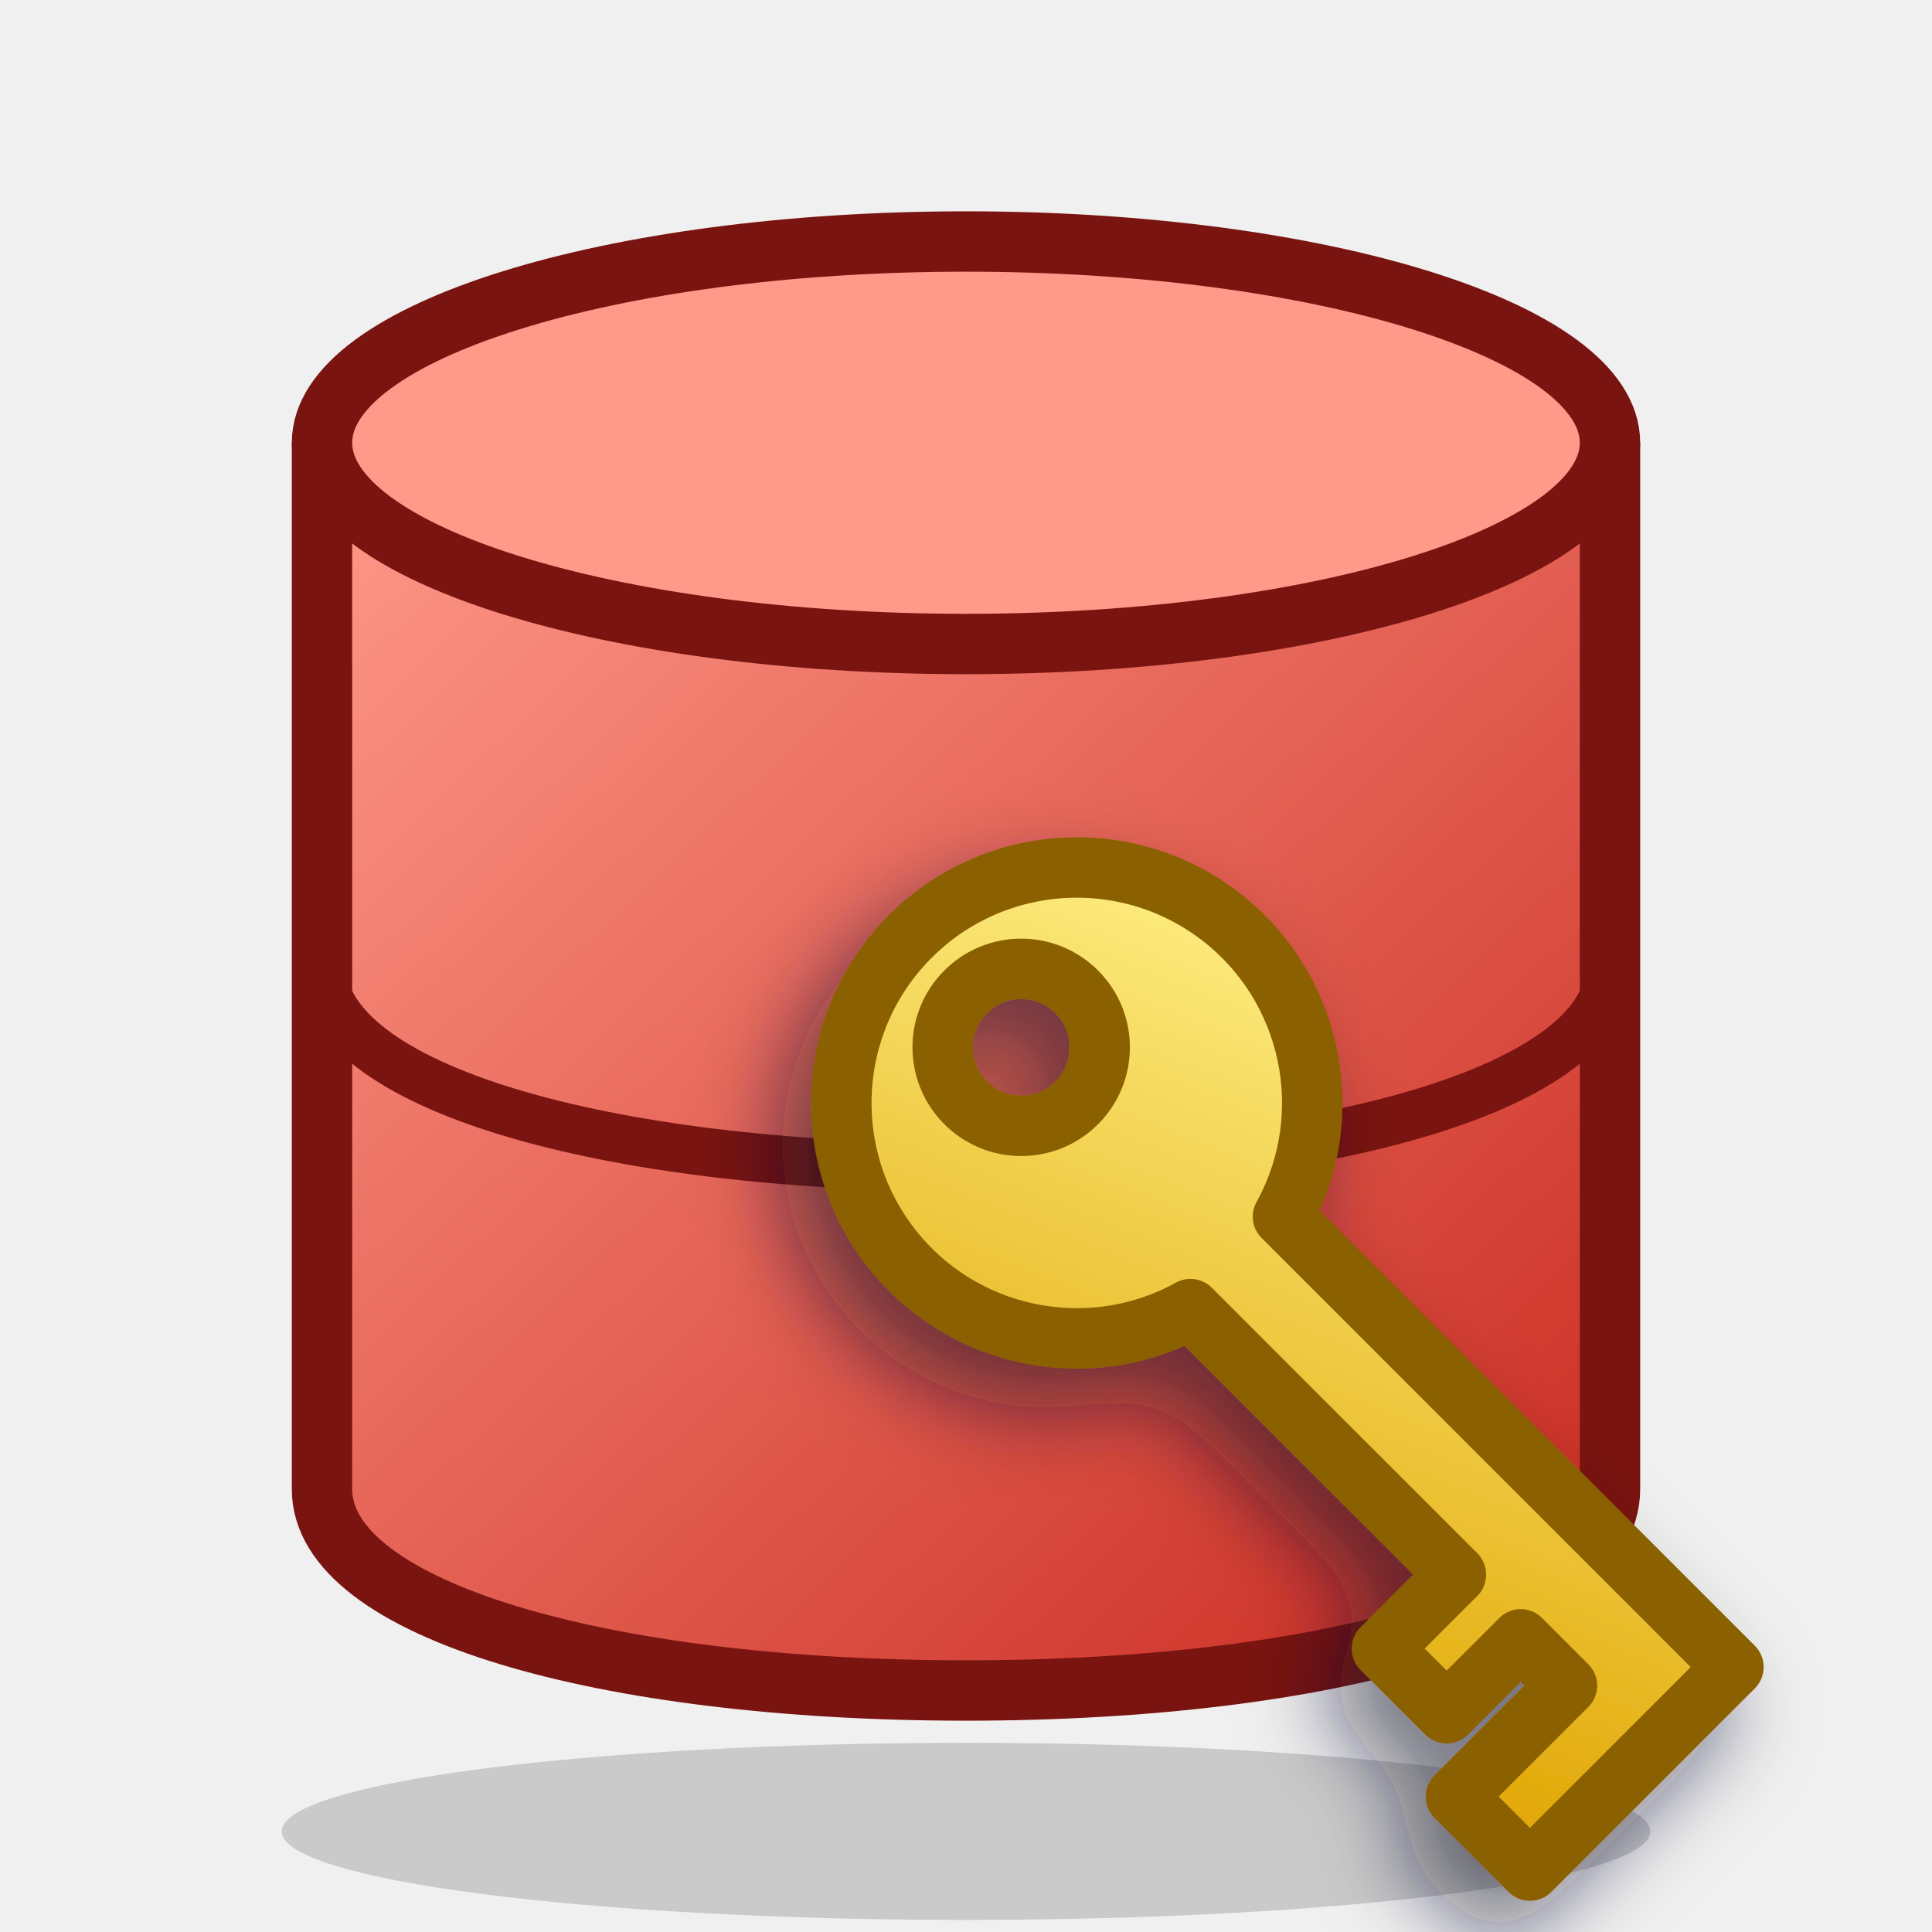
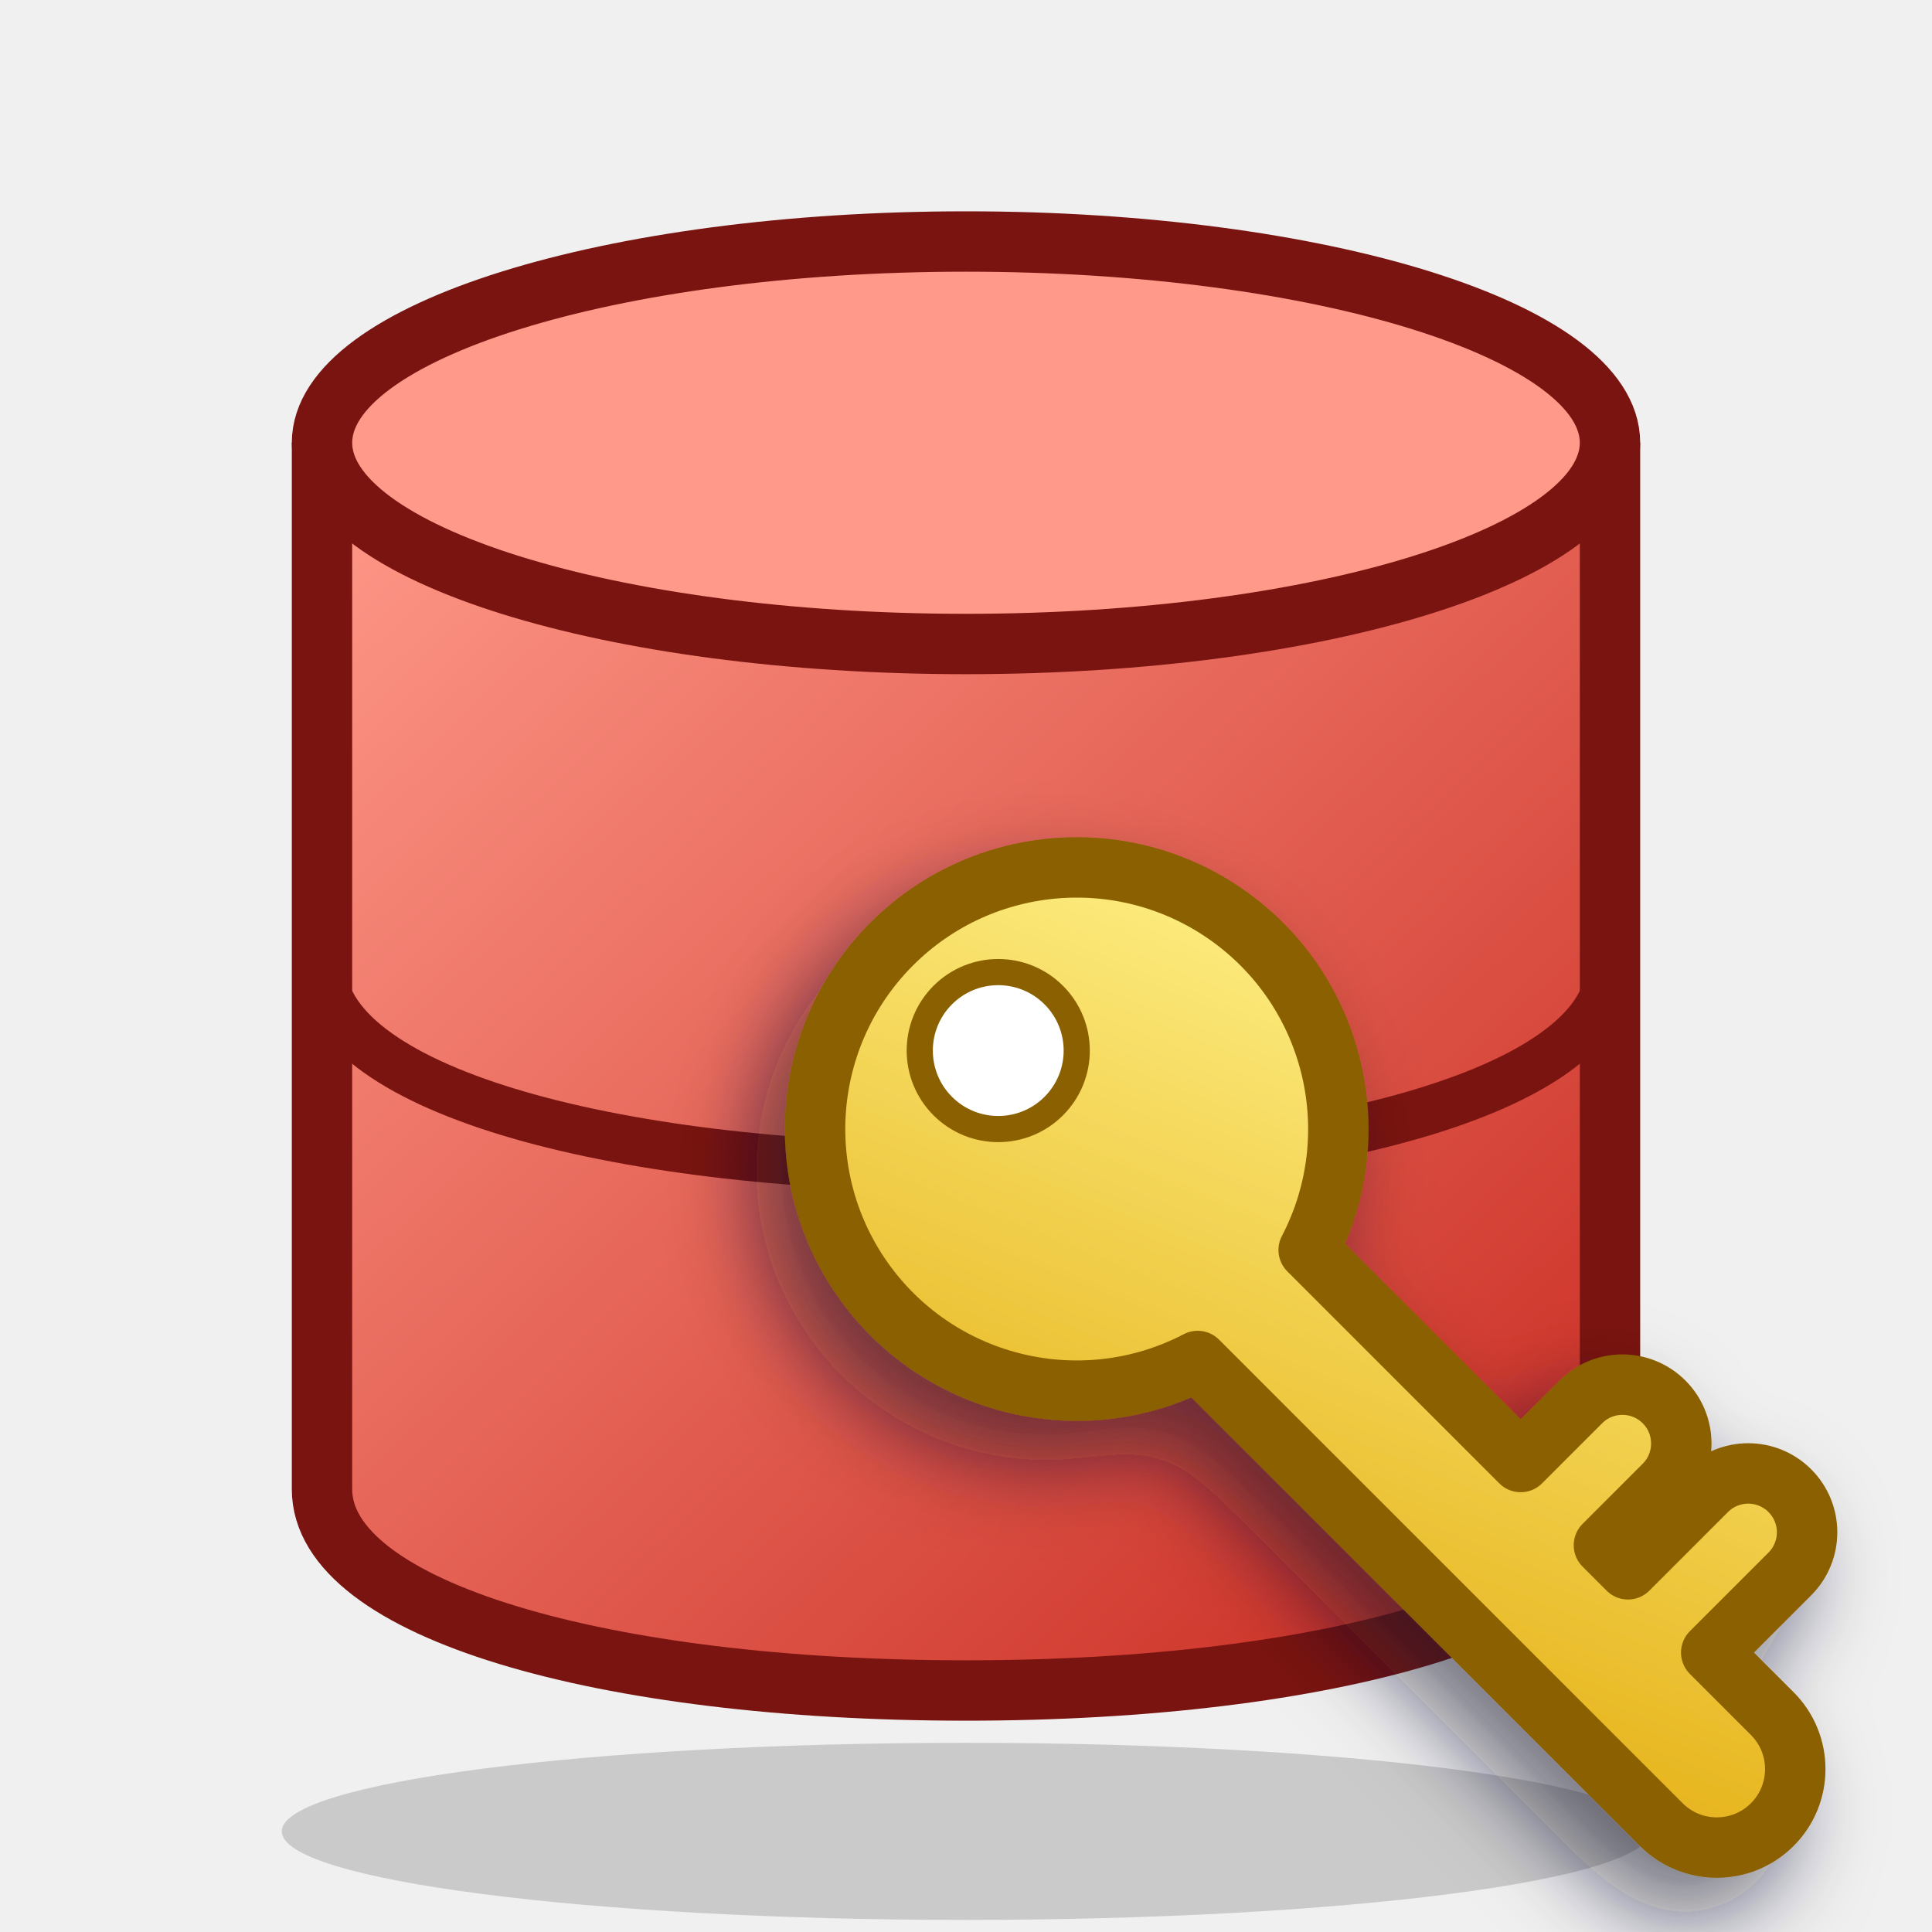
<svg xmlns="http://www.w3.org/2000/svg" viewBox="0 0 48 48" width="48" height="48" class="xp-ic" aria-hidden="true">
  <defs>
    <linearGradient id="i22g1" x1="0" y1="0" x2="1" y2="1">
      <stop offset="0" stop-color="#ff9a8a" />
      <stop offset="1" stop-color="#c8281e" />
    </linearGradient>
    <filter id="i22sh" x="-30%" y="-30%" width="160%" height="160%">
      <feDropShadow dx="-1.2" dy="1.6" stdDeviation="1.6" flood-color="#0b1a33" flood-opacity=".55" />
    </filter>
    <linearGradient id="i22g2" x1="0" y1="0" x2="1" y2="1">
      <stop offset="0" stop-color="#fff28a" />
      <stop offset="1" stop-color="#e0a400" />
    </linearGradient>
  </defs>
  <ellipse cx="24" cy="45.5" rx="17" ry="2.2" fill="#000" opacity=".16" />
  <path d="M8 11v26c0 3 7 5 16.0 5s16.0-2 16.0-5V11" fill="url(#i22g1)" stroke="#7a1410" stroke-width="1.5" />
  <path d="M8 24.0c0 3 7 5 16.0 5s16.0-2 16.0-5" fill="none" stroke="#7a1410" stroke-width="1.2" />
  <ellipse cx="24.0" cy="11" rx="16.0" ry="5" fill="#ff9a8a" stroke="#7a1410" stroke-width="1.5" />
  <g transform="translate(17 17) scale(.65)" filter="url(#i22sh)">
-     <g transform="translate(15 16) rotate(45)">
-       <path d="M8.65 -2.5H33V8.5H29V2.5H26.5V6.5H23V2.5H8.65A9 9 0 1 1 8.65 -2.5ZM-6 0a3 3 0 1 0 6 0a3 3 0 1 0 -6 0Z" fill="url(#i22g2)" fill-rule="evenodd" stroke="#8a6100" stroke-width="2.31" stroke-linejoin="round" />
+     <g transform="translate(15 17) rotate(45)">
+       <path d="M9.54 -3H21V-6.25A2.25 2.25 0 0 1 25.5 -6.25V-3H26.8V-7.25A2.25 2.25 0 0 1 31.3 -7.25V-3H34.6A3 3 0 0 1 34.6 3H9.54A10 10 0 1 1 9.54 -3Z" fill="url(#i22g2)" stroke="#8a6100" stroke-width="2.31" stroke-linejoin="round" />
+       <circle cx="-4.24" cy="0" r="3" fill="#fff" stroke="#8a6100" />
    </g>
  </g>
</svg>
